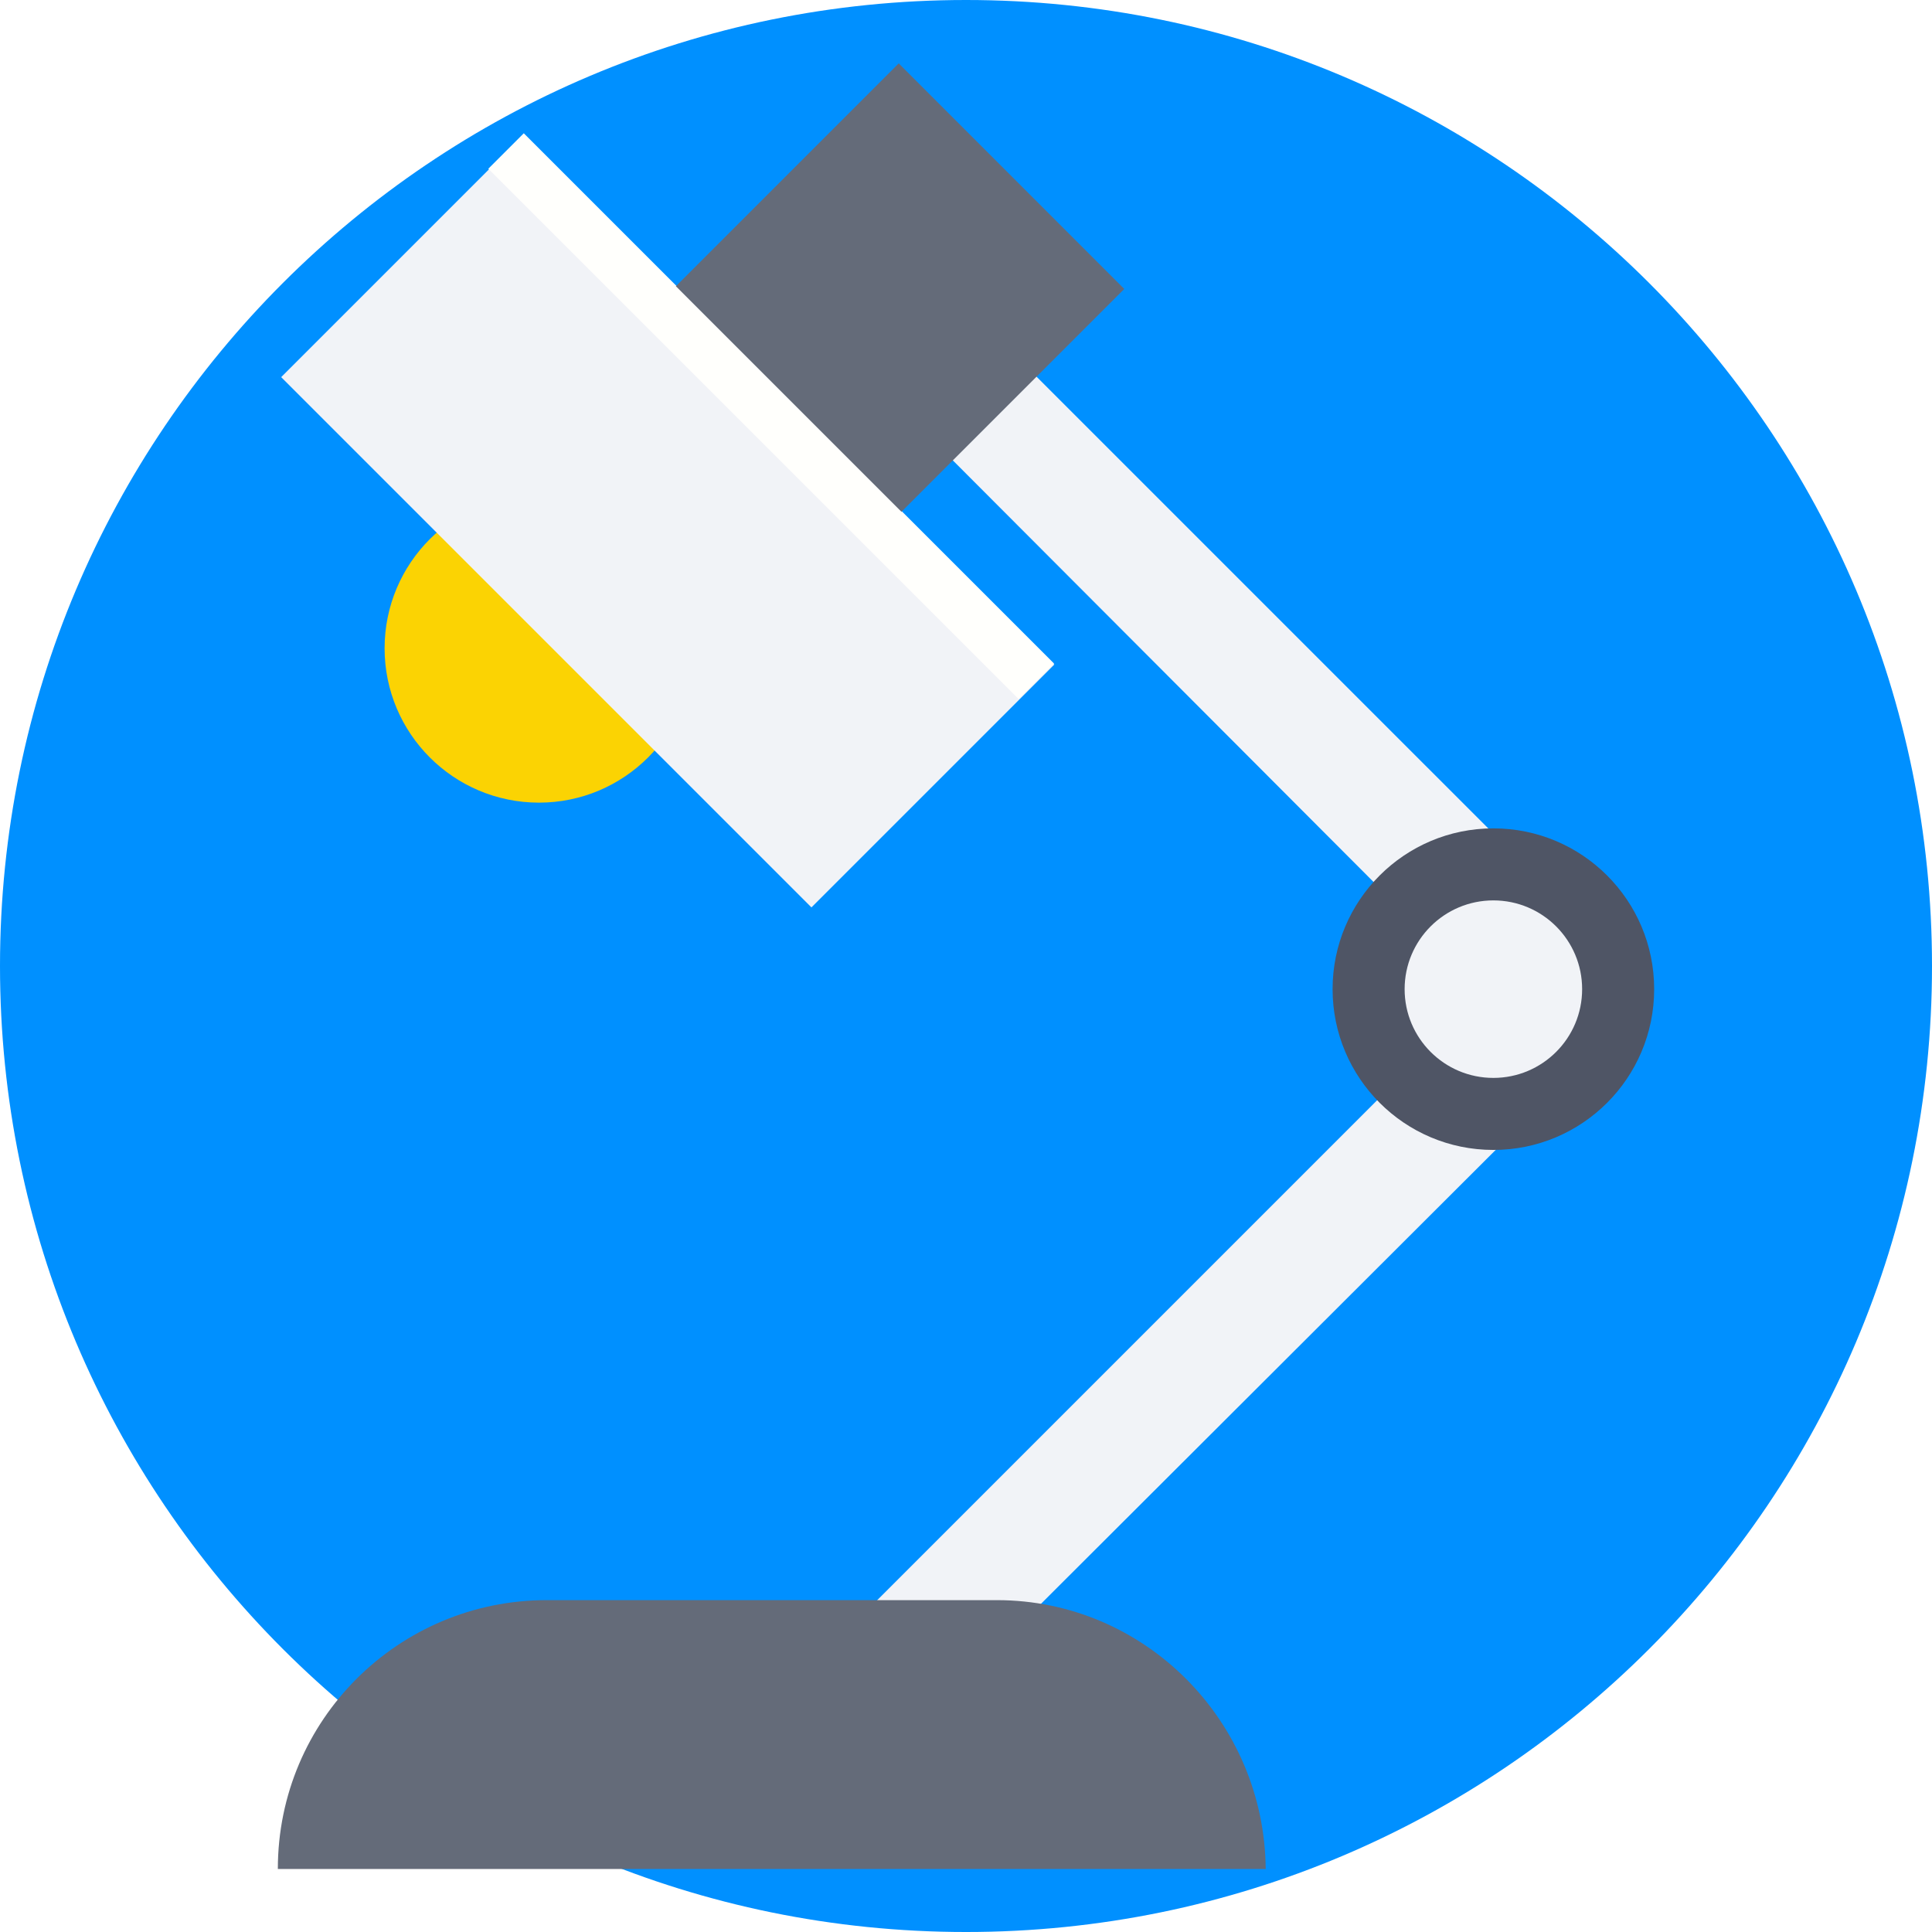
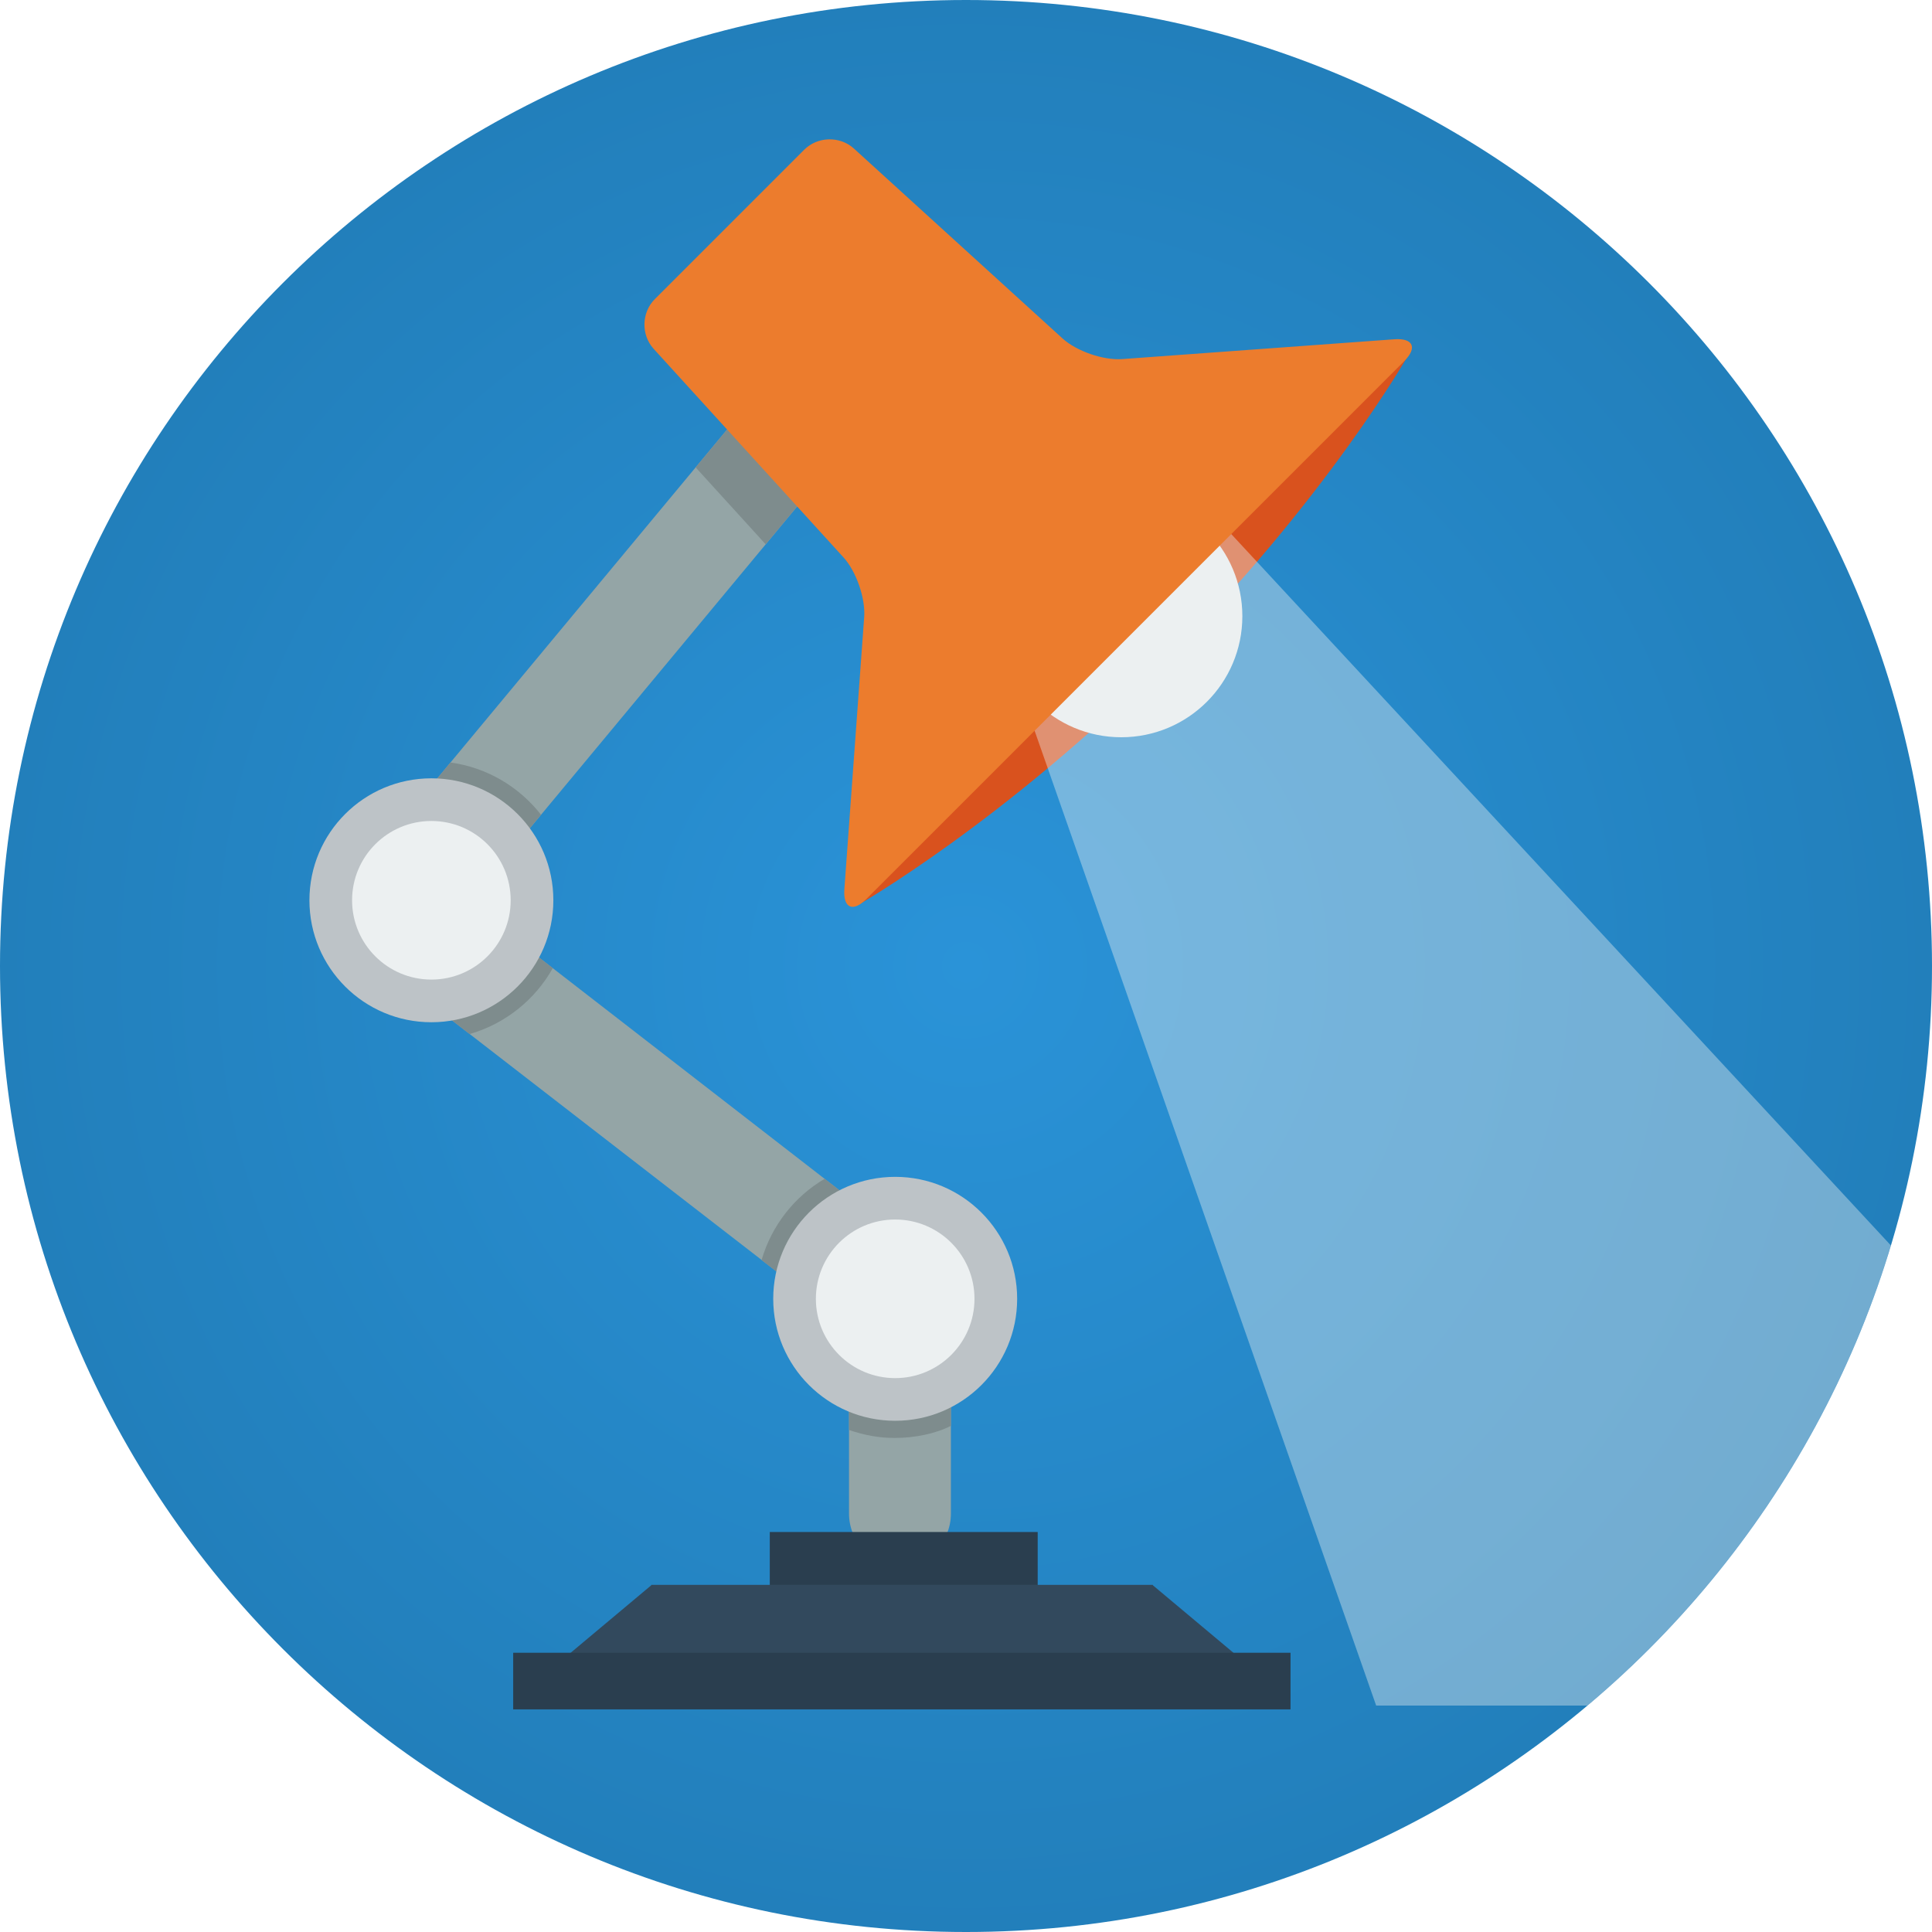
- <svg xmlns="http://www.w3.org/2000/svg" version="1.1" id="Layer_1" x="0px" y="0px" viewBox="0 0 509.287 509.287" style="enable-background:new 0 0 509.287 509.287;" xml:space="preserve">
-   <circle style="fill:#0090FF;" cx="254.644" cy="254.644" r="254.644" />
-   <polygon style="fill:#F1F3F7;" points="248.201,448.932 226.162,426.893 391.29,261.764 226.162,96.297 248.201,74.257   435.709,261.764 " />
-   <circle style="fill:#FBD303;" cx="142.072" cy="170.893" r="40.689" />
-   <rect x="77.18" y="92.031" transform="matrix(-0.7071 -0.7071 0.7071 -0.7071 203.3988 358.8434)" style="fill:#F1F3F7;" width="197.678" height="90.532" />
-   <rect x="104.445" y="103.082" transform="matrix(-0.7071 -0.7071 0.7071 -0.7071 269.4629 331.0021)" style="fill:#FFFFFC;" width="197.678" height="13.224" />
-   <g>
-     <rect x="195.219" y="34.268" transform="matrix(-0.7071 -0.7071 0.7071 -0.7071 351.433 297.177)" style="fill:#646B79;" width="84.089" height="83.072" />
-     <path style="fill:#646B79;" d="M262.781,421.807H144.106c-38.993,0-70.866,31.534-70.866,70.866h260.408   C333.309,453.679,301.775,421.807,262.781,421.807z" />
+ <svg xmlns="http://www.w3.org/2000/svg" version="1.1" id="Layer_1" x="0px" y="0px" viewBox="0 0 512 512" style="enable-background:new 0 0 512 512;" xml:space="preserve">
+   <g id="Others">
+ </g>
+   <g id="Design">
+     <g id="lamp">
+       <radialGradient id="SVGID_1_" cx="256" cy="258" r="256" gradientTransform="matrix(1 0 0 -1 0 514)" gradientUnits="userSpaceOnUse">
+         <stop offset="0" style="stop-color:#2A93D8" />
+         <stop offset="1" style="stop-color:#227FBB" />
+       </radialGradient>
+       <circle style="fill:url(#SVGID_1_);" cx="256" cy="256" r="256" />
+       <g>
+         <path style="fill:#94A5A6;" d="M238.5,414.76c-7.541,0-13.5-6.114-13.5-13.656v-49.278l-128.818-99.69     c-2.928-2.268-4.824-5.627-5.229-9.309s0.696-7.369,3.062-10.218L212.568,89.896c4.818-5.802,13.428-6.598,19.23-1.778     c5.802,4.819,6.597,13.431,1.776,19.232L124.053,239.188l122.779,95.138c3.341,2.587,5.168,6.574,5.168,10.8v55.978     C252,408.646,246.043,414.76,238.5,414.76z" />
+       </g>
+       <path style="fill:#7E8C8D;" d="M202.916,144.255l30.658-36.905c4.82-5.802,4.023-14.413-1.777-19.232    c-5.803-4.819-14.413-4.023-19.232,1.778L184.35,123.86L202.916,144.255z" />
+       <path style="fill:#7E8C8D;" d="M146.498,256.563l-22.445-17.375l19.326-23.265c-5.771-7.384-14.284-12.519-23.998-13.857    l-25.372,30.542c-2.366,2.849-3.475,6.536-3.069,10.218c0.404,3.682,2.286,7.041,5.215,9.309l28.291,21.899    C133.887,271.333,141.787,264.962,146.498,256.563z" />
+       <path style="fill:#7E8C8D;" d="M246.832,334.326l-28.277-21.938c-8.041,4.725-14.078,12.406-16.732,21.543L225,351.825v27.134    c4,1.364,7.825,2.114,12.135,2.114c5.348,0,10.865-1.154,14.865-3.212v-32.735C252,340.9,250.173,336.913,246.832,334.326z" />
+       <path style="fill:#D9521E;" d="M298.43,164.896l-71.14,75.002c0,0,38.949-22.211,81.44-64.702    c42.812-42.812,64.701-81.44,64.701-81.44L298.43,164.896z" />
+       <path style="opacity:0.4;fill:#ECF0F1;enable-background:new    ;" d="M501.105,330.062L312.803,126.984l-48.254,39.173    L364.701,452h55.963C458.222,420.413,486.566,378.236,501.105,330.062z" />
+       <circle style="fill:#ECF0F1;" cx="297.142" cy="163.287" r="32.094" />
+       <path style="fill:#EC7C2D;" d="M297.395,95.162c-4.994,0.364-12.109-2.097-15.813-5.468l-55.284-50.325    c-3.703-3.372-9.629-3.232-13.17,0.308l-39.596,39.594c-3.539,3.541-3.68,9.468-0.308,13.171l50.325,55.285    c3.372,3.703,5.834,10.818,5.469,15.812l-5.252,72.107c-0.363,4.994,2.236,6.184,5.777,2.643L372.145,95.688    c3.541-3.541,2.352-6.141-2.643-5.776L297.395,95.162z" />
+       <circle style="fill:#BDC3C7;" cx="114.322" cy="238.584" r="32.322" />
+       <circle style="fill:#ECF0F1;" cx="114.321" cy="238.584" r="21.015" />
+       <circle style="fill:#BDC3C7;" cx="237.235" cy="344.199" r="32.322" />
+       <circle style="fill:#ECF0F1;" cx="237.234" cy="344.199" r="21.016" />
+       <g>
+         <g>
+           <path style="fill:#2A3E4F;" d="M275,434.99c0,0.006-0.004,0.01-0.01,0.01h-70.98c-0.006,0-0.01-0.004-0.01-0.01v-28.98      c0-0.006,0.004-0.01,0.01-0.01h70.98c0.006,0,0.01,0.004,0.01,0.01V434.99z" />
+         </g>
+         <g>
+           <path style="fill:#32495D;" d="M332.826,442.986c0.004,0.003,0.004,0.014-0.002,0.014H145.287c-0.006,0-0.006-0.011-0.002-0.014      l27.299-22.865c0.004-0.003,0.012-0.121,0.012-0.121H305.51c0.006,0,0.014,0.118,0.018,0.121L332.826,442.986z" />
+         </g>
+         <g>
+           <path style="fill:#2A3E4F;" d="M342,452.99c0,0.006-0.004,0.01-0.01,0.01H136.01c-0.006,0-0.01-0.004-0.01-0.01v-14.98      c0-0.006,0.004-0.01,0.01-0.01h205.98c0.006,0,0.01,0.004,0.01,0.01V452.99z" />
+         </g>
+       </g>
+     </g>
  </g>
-   <circle style="fill:#4F5565;" cx="393.664" cy="260.747" r="42.384" />
-   <circle style="fill:#F1F3F7;" cx="393.664" cy="260.747" r="23.396" />
+   <g id="SEO_x2F__Web">
+ </g>
+   <g id="Finance__x2F__Money">
+ </g>
+   <g id="E-Commerce__x2F__Shopping">
+ </g>
+   <g id="Strategy">
+ </g>
  <g>
</g>
  <g>
</g>
  <g>
</g>
  <g>
</g>
  <g>
</g>
  <g>
</g>
  <g>
</g>
  <g>
</g>
  <g>
</g>
  <g>
</g>
  <g>
</g>
  <g>
</g>
  <g>
</g>
  <g>
</g>
  <g>
</g>
</svg>
